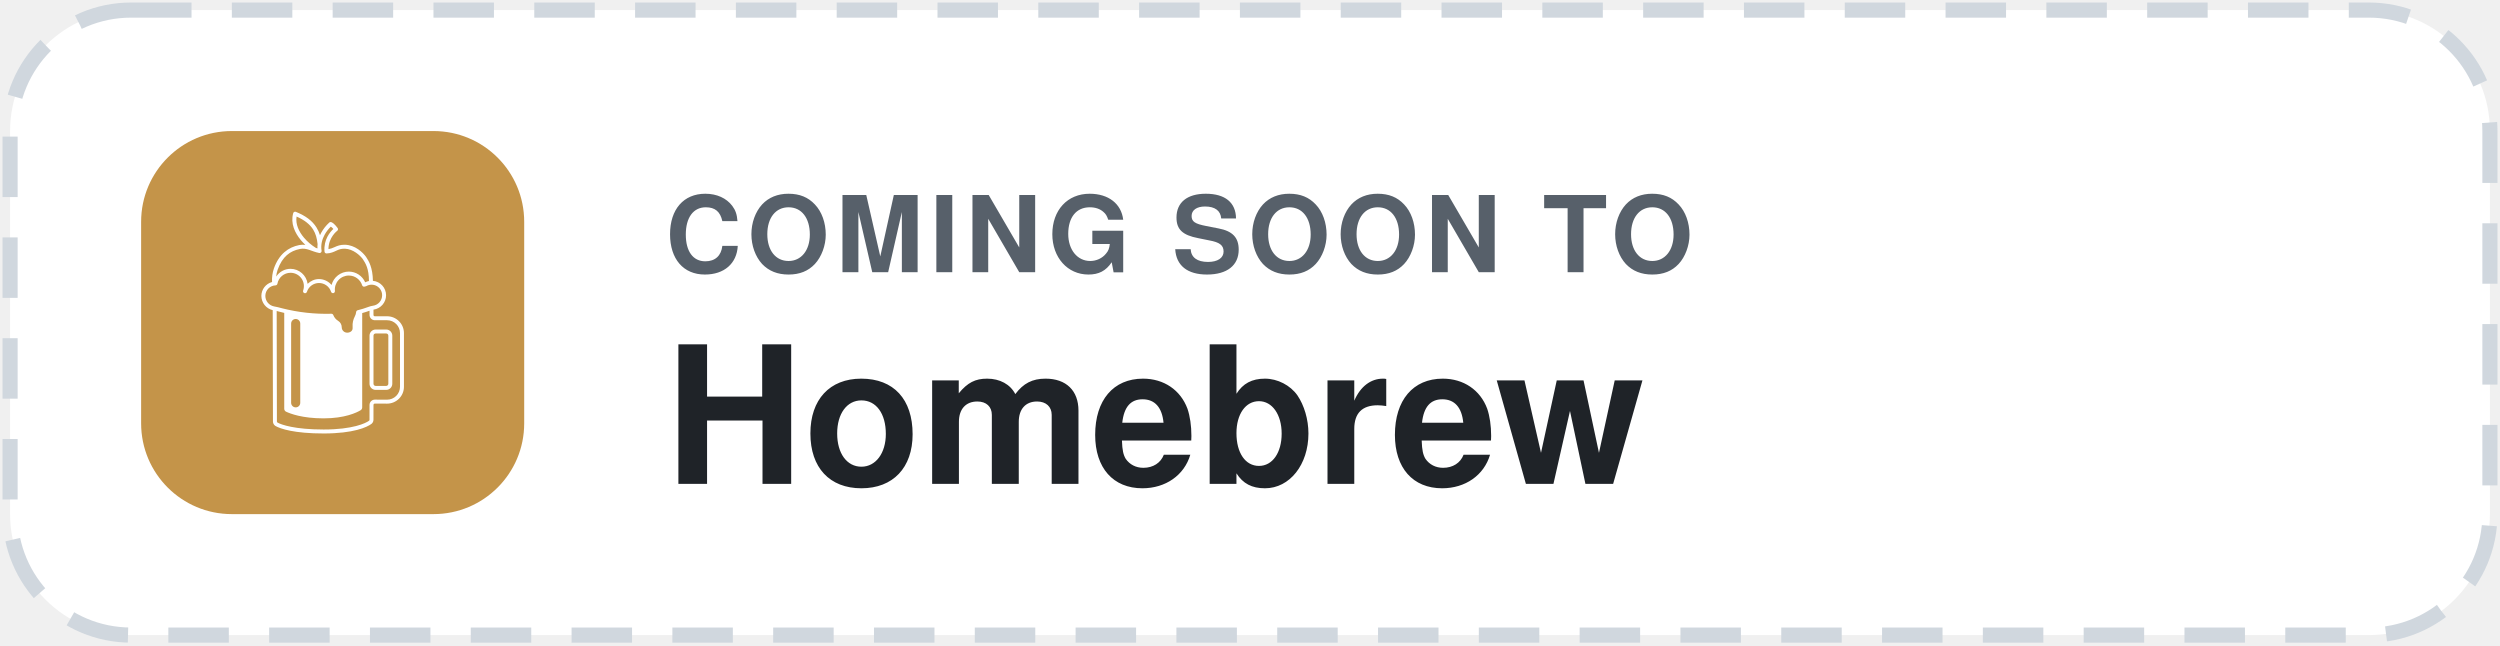
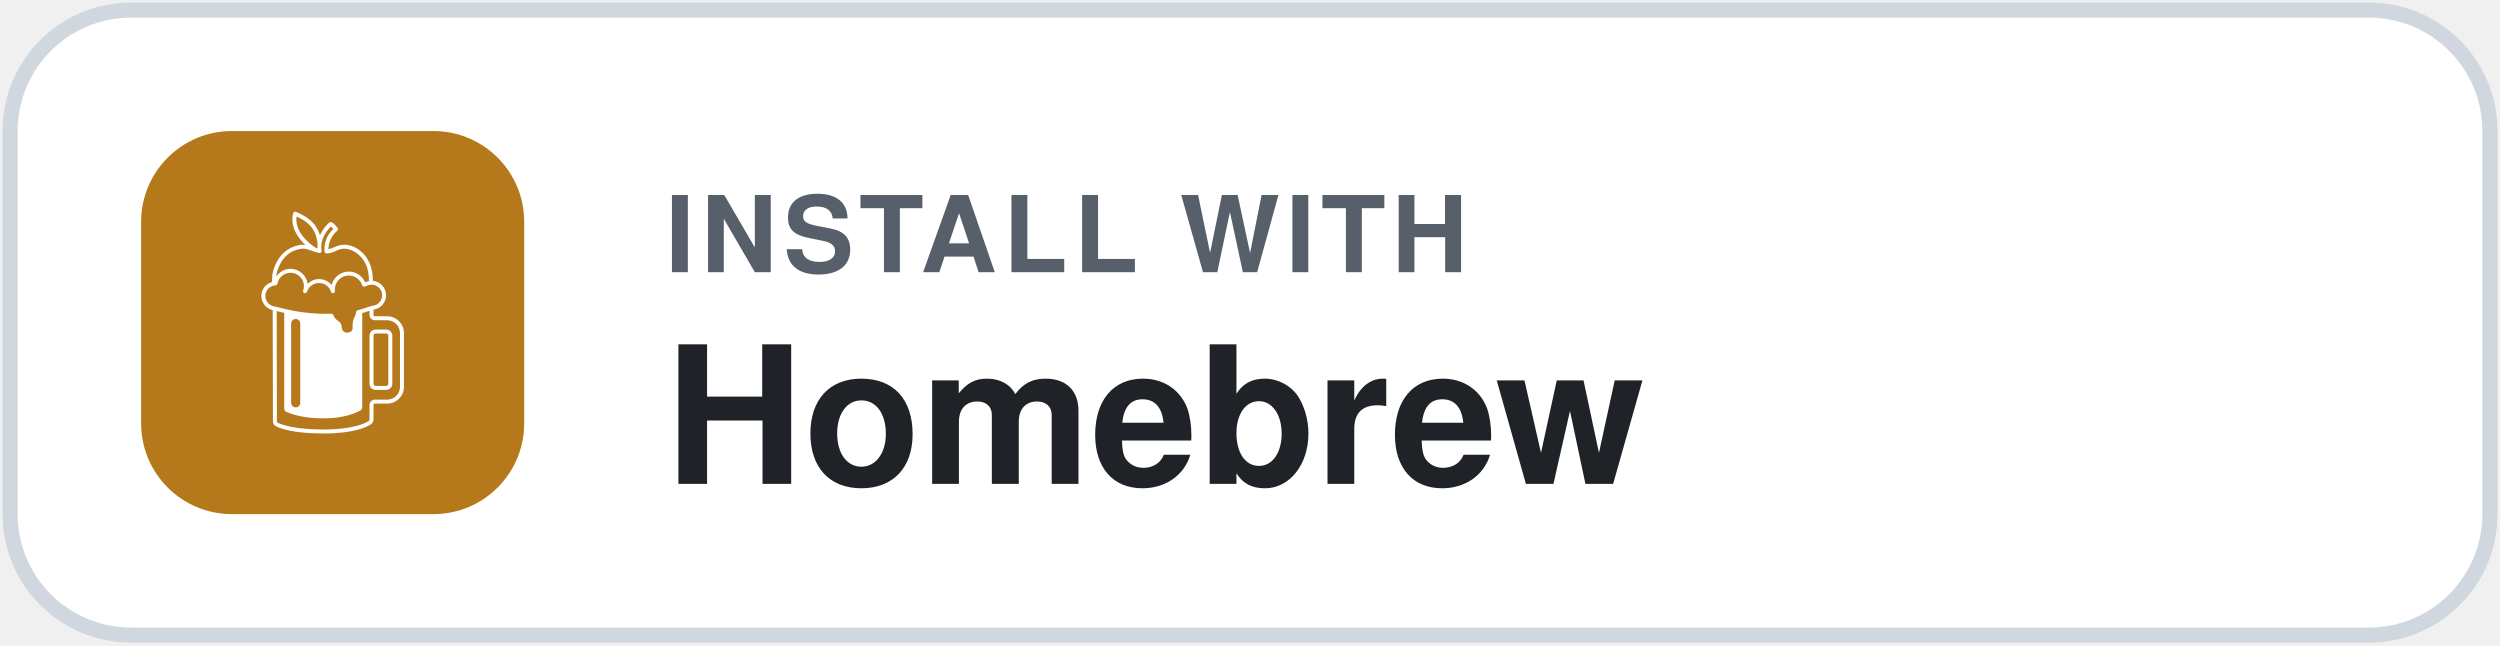
- <svg xmlns="http://www.w3.org/2000/svg" width="248" height="64" viewBox="0 0 248 64" role="img" aria-label="Coming soon to Homebrew">
-   <rect x="1" y="1" width="246" height="62" rx="12" fill="#ffffff" stroke="#d0d7de" stroke-width="1.5" stroke-dasharray="6 4" />
-   <g opacity="0.8">
+ <svg xmlns="http://www.w3.org/2000/svg" width="248" height="64" viewBox="0 0 248 64" role="img" aria-label="Install with Homebrew">
+   <rect x="1" y="1" width="246" height="62" rx="12" fill="#ffffff" stroke="#d0d7de" stroke-width="1.5" />
+   <g>
    <rect x="14" y="13" width="38" height="38" rx="9" fill="#B5791B" />
    <g transform="translate(22 21) scale(0.9167)">
      <path fill="#ffffff" d="M7.938 0a.214.214 0 0 0-.206.156c-.316 1.104.179 2.15.838 2.935.153.181.313.347.476.501a2.039 2.039 0 0 0-.665.02c-1.184.233-2.193.985-2.74 2.532a3.893 3.893 0 0 0-.2 1.466 1.565 1.565 0 0 0-1.156 1.504 1.59 1.59 0 0 0 1.227 1.541l.026 12.046c0 .195.1.377.264.482a.214.214 0 0 0 .008.005c.537.31 2.047.812 5.21.812 3.238 0 4.7-.678 5.181-1.04a.214.214 0 0 0 .008-.007.571.571 0 0 0 .206-.439c.002-.344.002-1.136.002-1.604a.143.143 0 0 1 .147-.144c.397.006.869.006 1.318.005a1.826 1.826 0 0 0 1.832-1.825v-5.804a1.826 1.826 0 0 0-1.825-1.826H16.56a.14.14 0 0 1-.143-.144V10.6h.007v-.001a1.573 1.573 0 0 0 1.356-1.556c0-.816-.627-1.489-1.424-1.563-.025-1.438-.437-2.126-.736-2.58a.214.214 0 0 0-.005-.007c-.364-.51-1.193-1.282-2.275-1.316-.503-.016-.842.124-1.125.254-.217.1-.42.177-.67.22.002-1.286.945-1.981.945-1.981a.214.214 0 0 0 .05-.298s-.087-.122-.21-.26c-.121-.136-.269-.294-.47-.378a.214.214 0 0 0-.079-.017.214.214 0 0 0-.145.055 4.308 4.308 0 0 0-.875 1.101 3.42 3.42 0 0 0-.133.273 3.497 3.497 0 0 0-.381-.846C9.794.978 9.063.436 8.017.016A.214.214 0 0 0 7.939 0zm.156.524c.85.378 1.43.83 1.79 1.403.274.438.426.962.484 1.584a3.07 3.07 0 0 0-.012.462 6.897 6.897 0 0 1-.168-.052 5.487 5.487 0 0 1-1.29-1.106c-.551-.657-.935-1.46-.804-2.291zM11.8 1.618c.07.054.141.101.212.18.034.039.032.04.058.073-.332.308-1.07 1.144-.952 2.453a.214.214 0 0 0 .222.195c.469-.017.782-.172 1.056-.299.273-.126.508-.228.931-.214.875.027 1.639.715 1.939 1.134.295.449.65 1 .663 2.36a1.66 1.66 0 0 0-.41.142 1.938 1.938 0 0 0-1.77-1.16 1.94 1.94 0 0 0-1.87 1.448 1.783 1.783 0 0 0-1.356-.64c-.484 0-.91.205-1.233.517a1.873 1.873 0 0 0-1.85-1.625c-.649 0-1.218.335-1.552.84a3.1 3.1 0 0 1 .157-.735c.51-1.437 1.355-2.045 2.42-2.254.367-.073.664-.011.99.095.325.106.671.262 1.094.342a.214.214 0 0 0 .252-.245c-.112-.67.073-1.266.336-1.744a3.71 3.71 0 0 1 .663-.863zM7.44 6.611a1.442 1.442 0 0 1 1.363 1.925.214.214 0 0 0 .168.283h.005a.214.214 0 0 0 .238-.146 1.373 1.373 0 0 1 2.613-.01.214.214 0 0 0 .417-.09 1.509 1.509 0 0 1 1.504-1.664c.678 0 1.249.445 1.442 1.056a.214.214 0 0 0 .259.143l.15-.04a.214.214 0 0 0 .051-.02 1.139 1.139 0 0 1 1.702.995 1.14 1.14 0 0 1-.985 1.131.214.214 0 0 0-.001 0 2.215 2.215 0 0 0-.485.126 10.65 10.65 0 0 1-1.176.365.214.214 0 0 0-.162.186 1.276 1.276 0 0 1-.146.478 2.07 2.07 0 0 0-.239 1.111l.001.151a.438.438 0 0 1-.16.36.665.665 0 0 1-.43.14.586.586 0 0 1-.588-.59.803.803 0 0 0-.38-.681.214.214 0 0 0-.002-.002c-.24-.145-.43-.37-.532-.636a.214.214 0 0 0-.207-.138 19.469 19.469 0 0 1-5.37-.6l-.003-.002a9.007 9.007 0 0 0-.838-.194h.003a1.16 1.16 0 0 1-.937-1.134c0-.619.488-1.118 1.101-1.14a.214.214 0 0 0 .204-.176 1.443 1.443 0 0 1 1.42-1.187zm8.549 4.106v.455c0 .314.259.573.572.573h1.329a1.397 1.397 0 0 1 1.397 1.397v5.804a1.396 1.396 0 0 1-1.402 1.396.214.214 0 0 0-.002 0c-.448.002-.918 0-1.31-.005a.573.573 0 0 0-.584.573c0 .468 0 1.262-.002 1.603a.214.214 0 0 0 0 .001c0 .042-.019.08-.05.107-.346.26-1.75.95-4.915.95-3.107 0-4.587-.52-4.99-.752a.143.143 0 0 1-.065-.118l-.025-11.955c.145.033.288.07.431.11a.214.214 0 0 0 .003 0c.115.031.246.064.383.097v10.37c0 .129.069.247.18.31.453.217 1.767.732 4.071.732 2.32 0 3.595-.626 4.022-.884a.357.357 0 0 0 .164-.3l.001-10.21c.267-.075.531-.158.792-.254zm-7.99.894a.493.493 0 0 1 .494.493v8.578a.493.493 0 0 1-.493.493.493.493 0 0 1-.494-.493v-8.578A.493.493 0 0 1 8 11.611zm8.652 1.14a.663.663 0 0 0-.662.662v5.208a.663.663 0 0 0 .662.662h1.14a.663.663 0 0 0 .662-.662v-5.209a.663.663 0 0 0-.662-.662zm0 .428h1.14a.233.233 0 0 1 .233.233v5.21a.233.233 0 0 1-.233.232h-1.14a.233.233 0 0 1-.233-.233v-5.209a.233.233 0 0 1 .233-.233z" />
    </g>
  </g>
-   <text x="66" y="27" font-family="-apple-system, BlinkMacSystemFont, 'Segoe UI', Helvetica, Arial, sans-serif" font-size="10.5" font-weight="600" letter-spacing="0.6" fill="#57606a">COMING SOON TO</text>
+   <text x="66" y="27" font-family="-apple-system, BlinkMacSystemFont, 'Segoe UI', Helvetica, Arial, sans-serif" font-size="10.5" font-weight="600" letter-spacing="0.6" fill="#57606a">INSTALL WITH</text>
  <text x="66" y="48" font-family="-apple-system, BlinkMacSystemFont, 'Segoe UI', Helvetica, Arial, sans-serif" font-size="19" font-weight="700" fill="#1f2328">Homebrew</text>
</svg>
